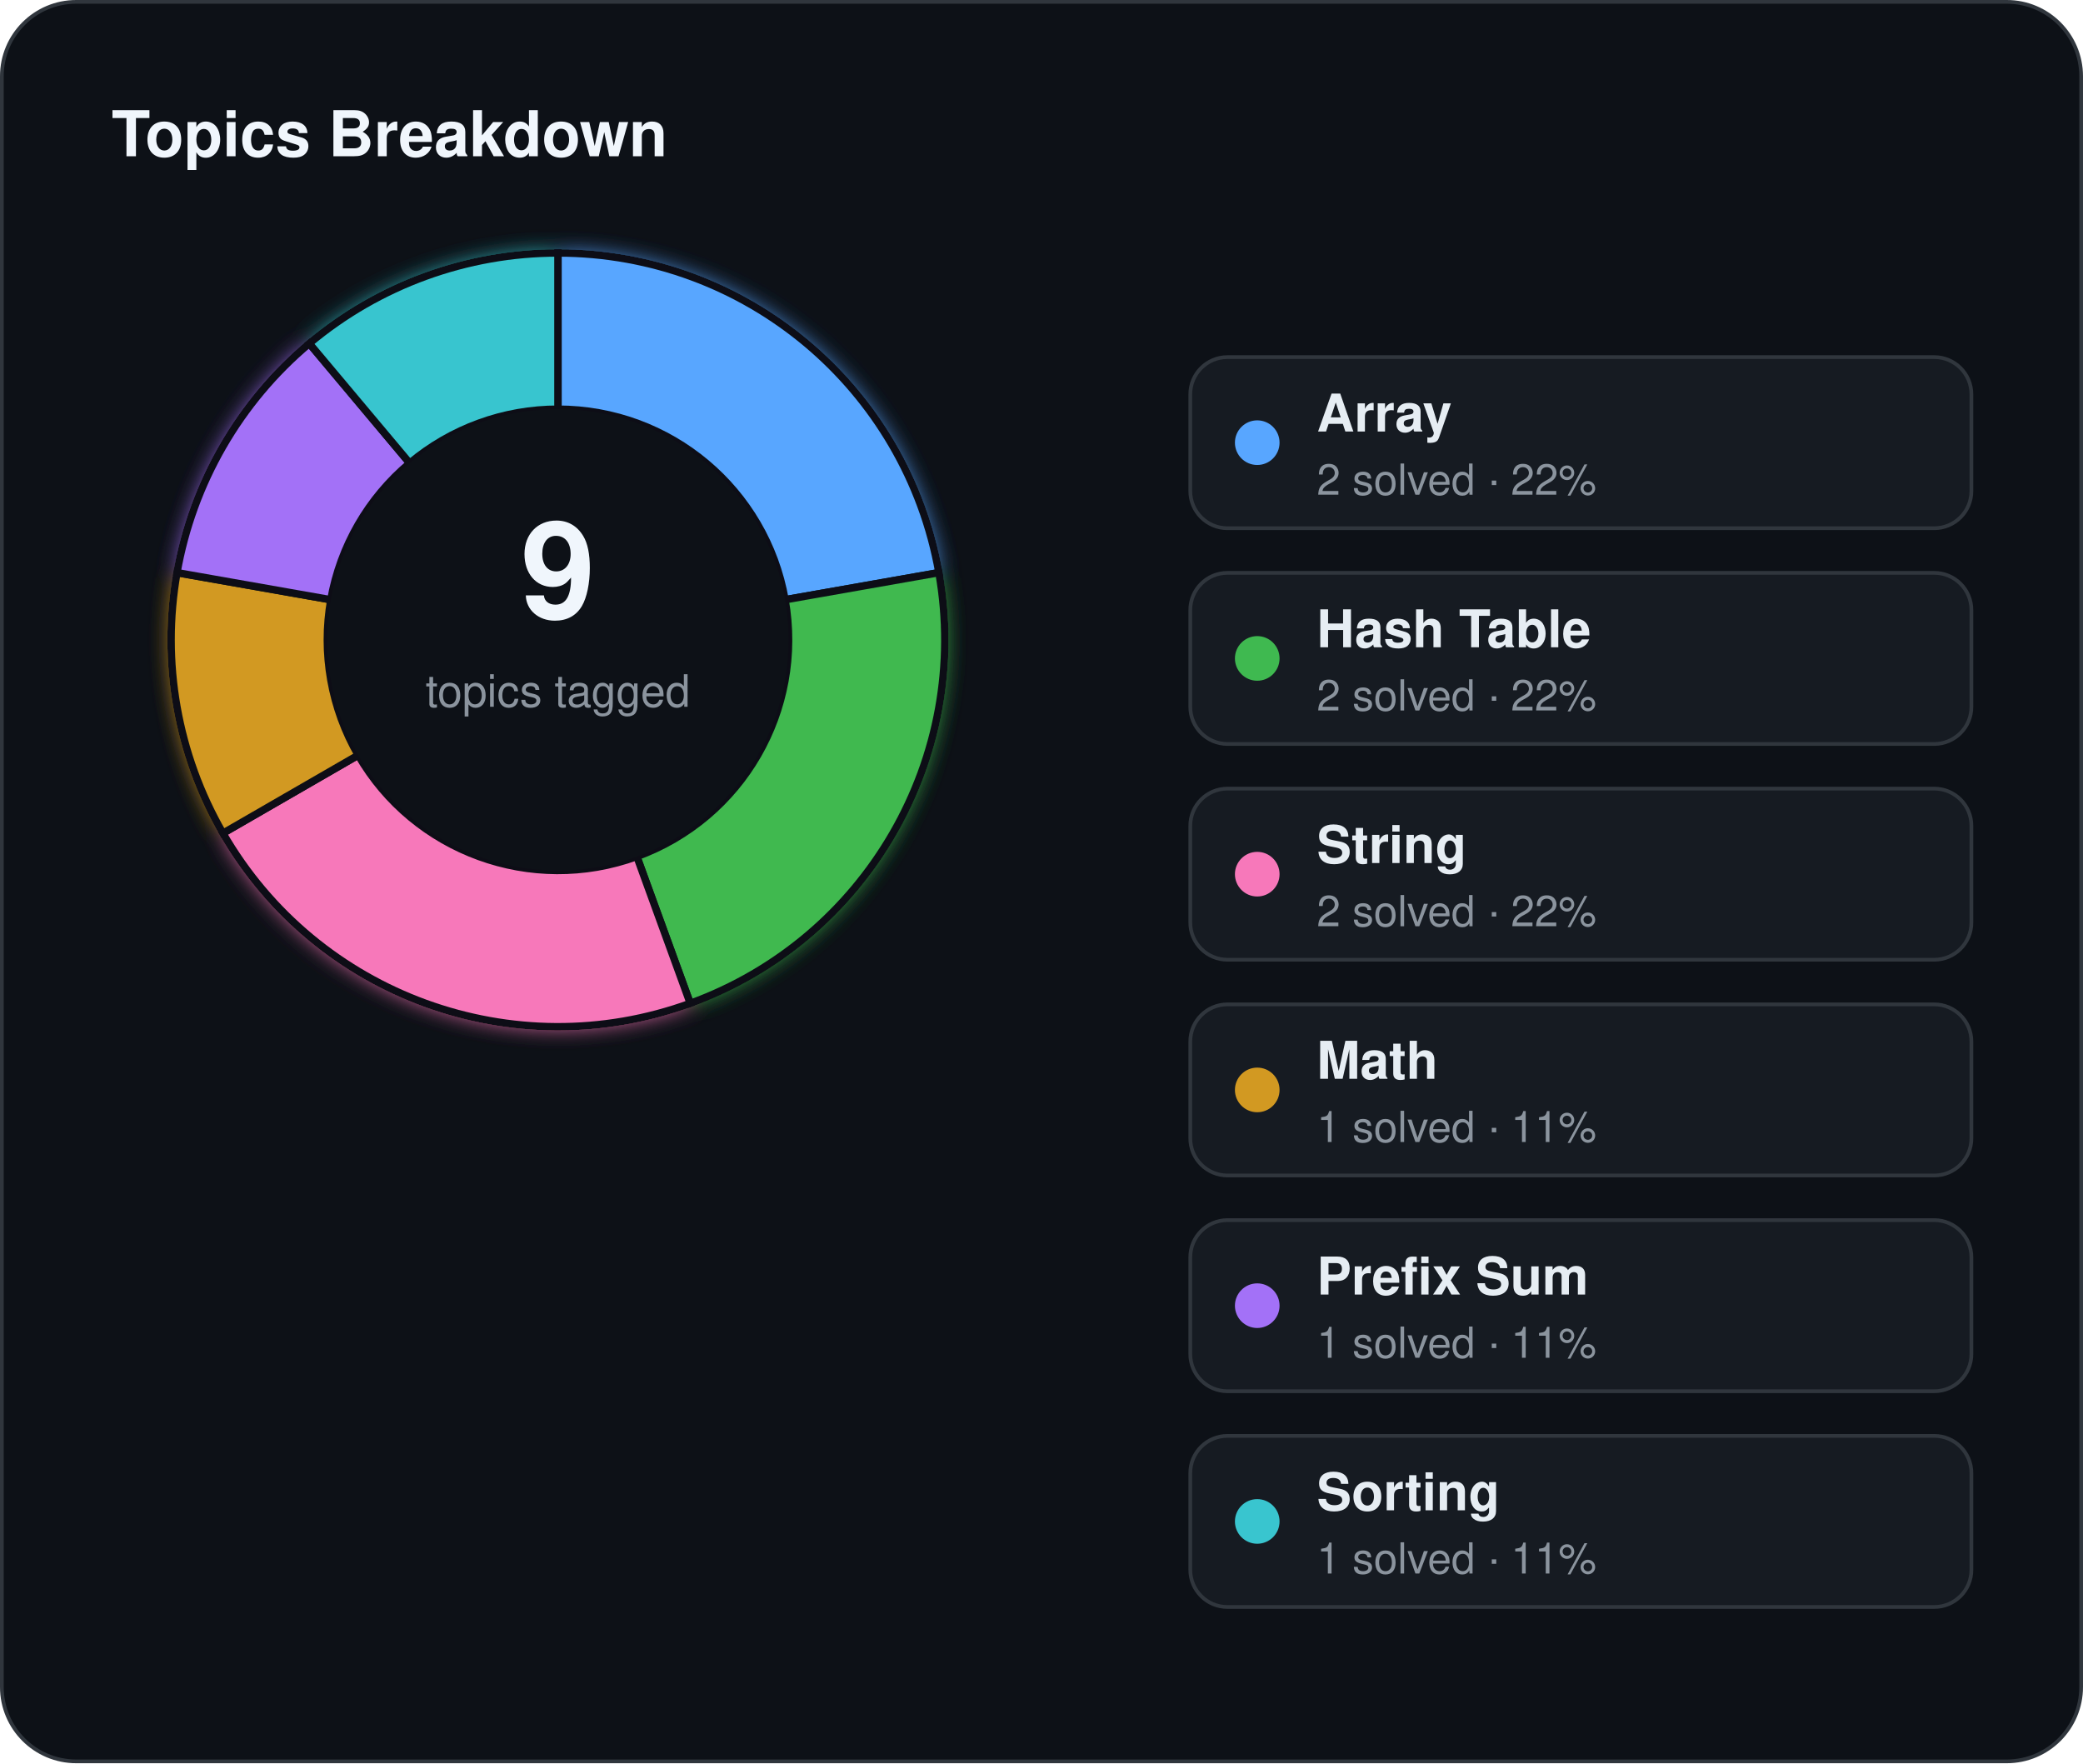
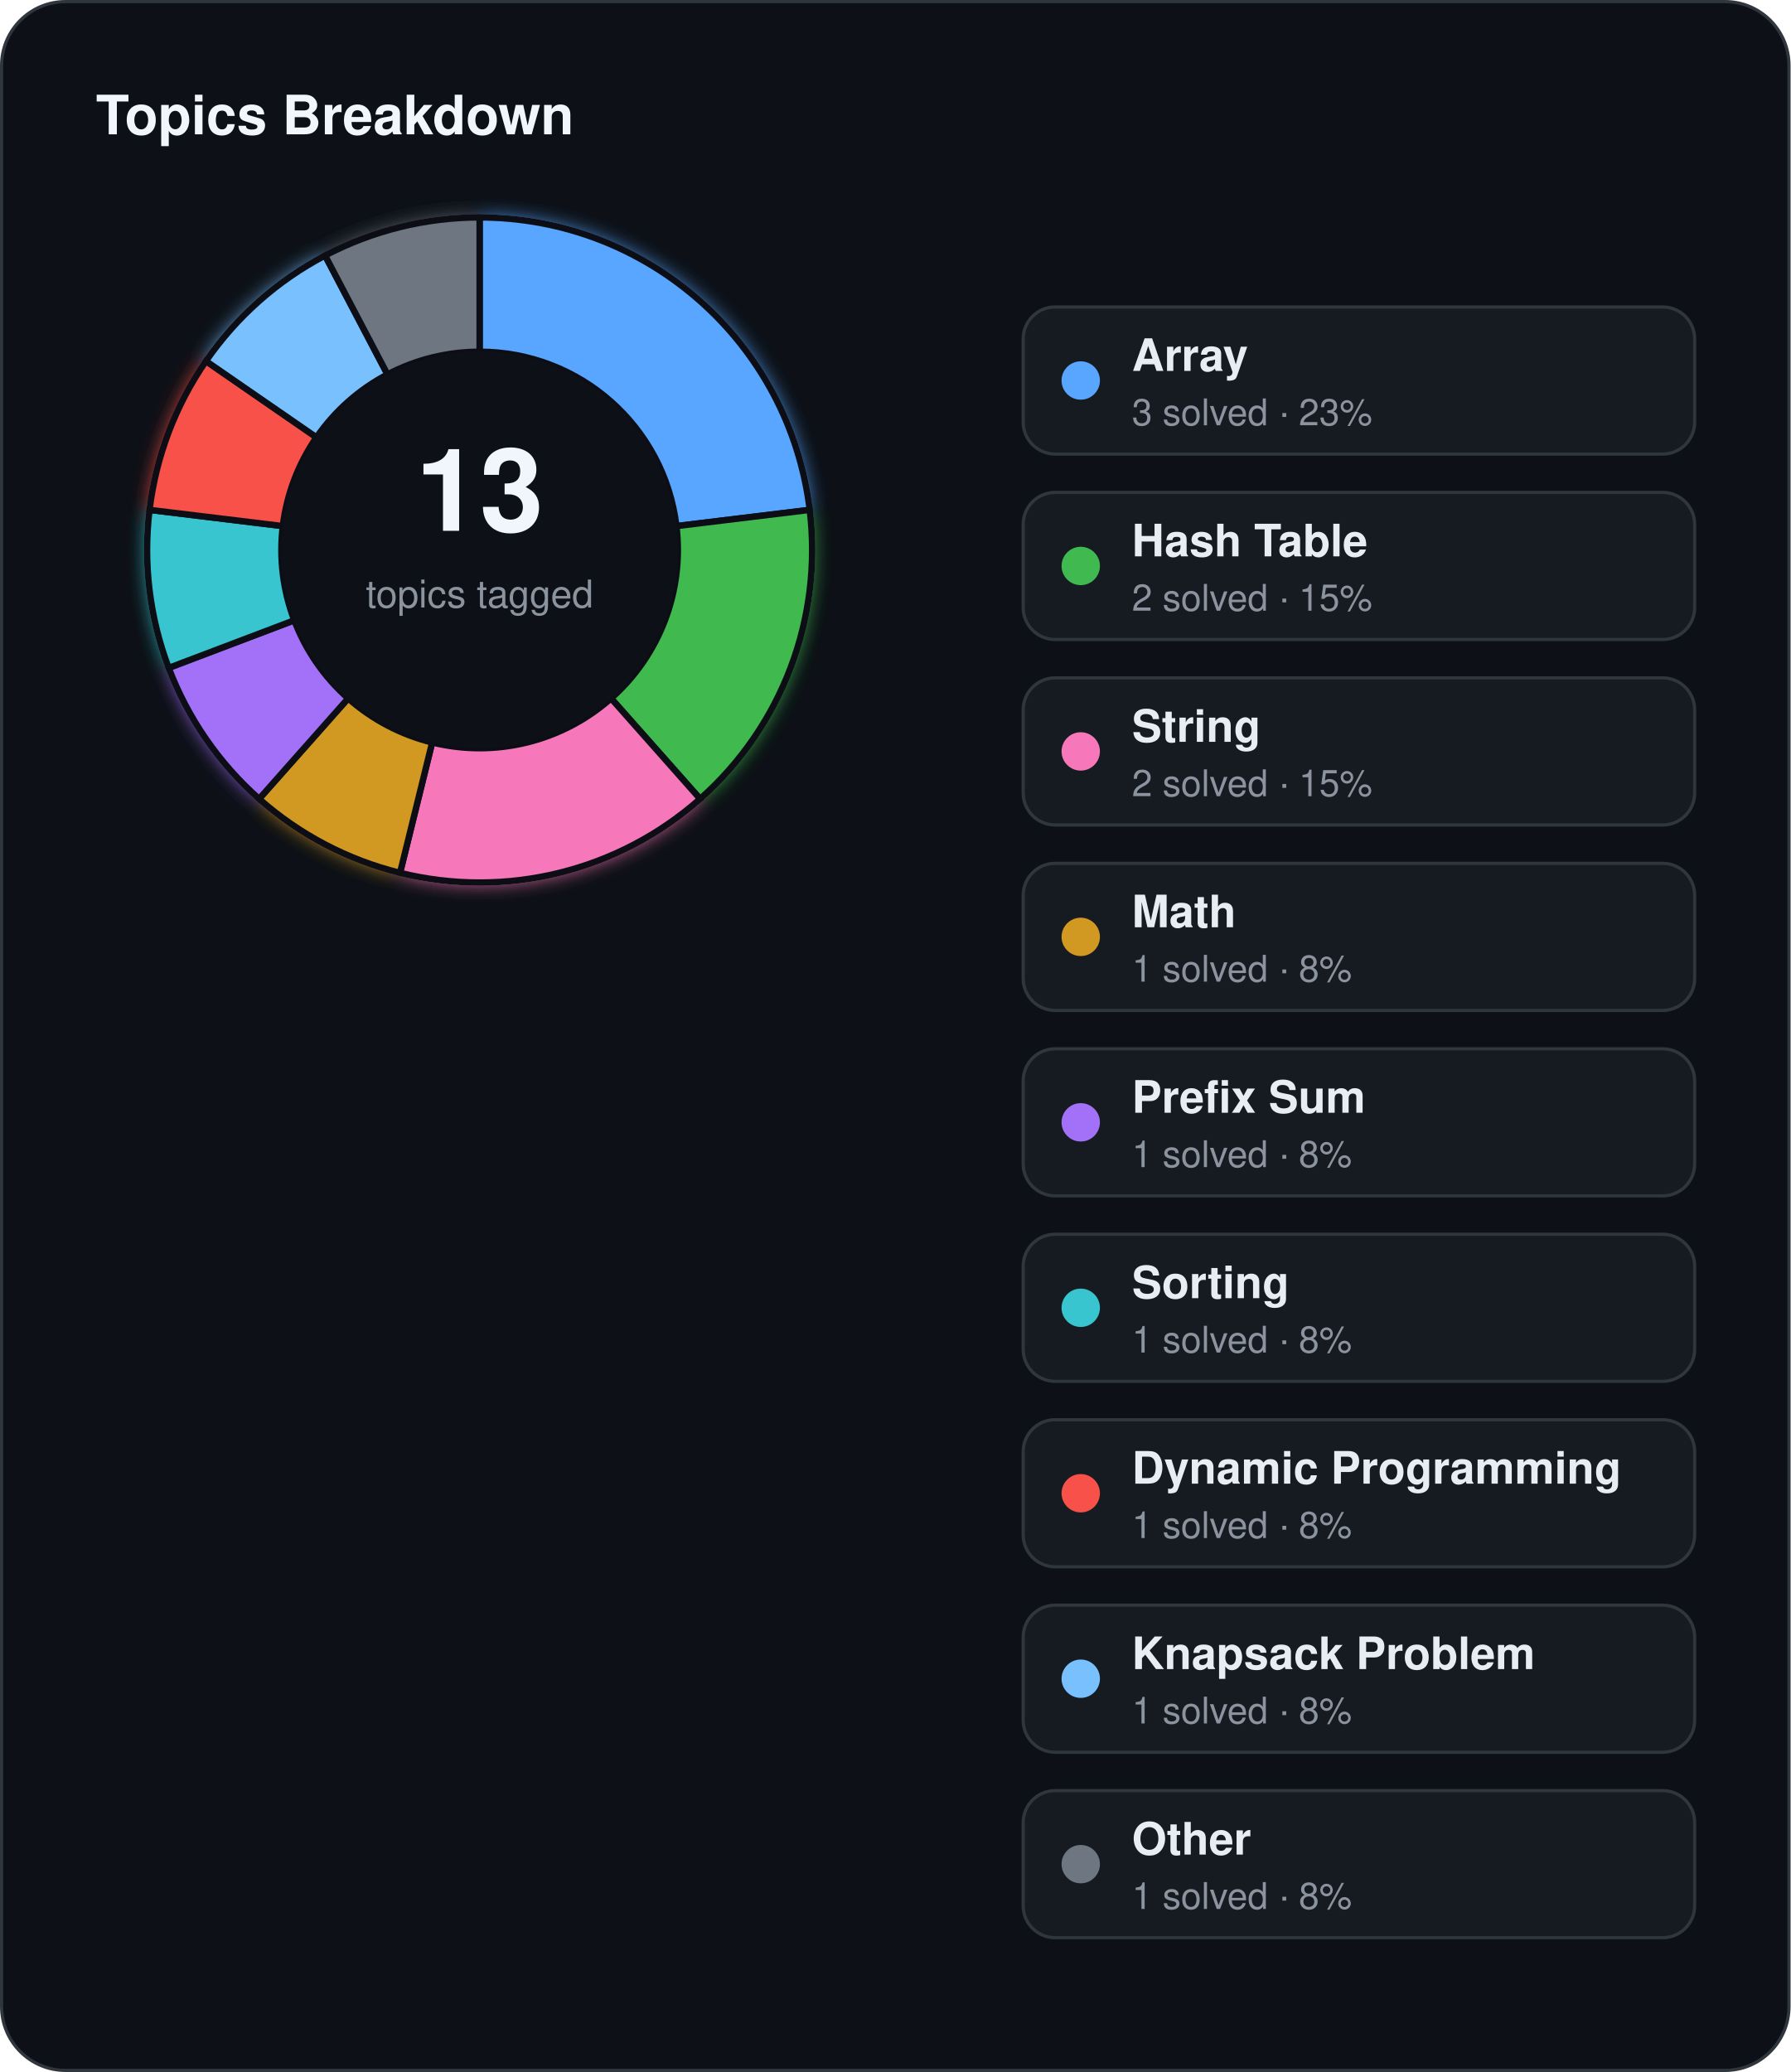
- <svg xmlns="http://www.w3.org/2000/svg" width="560" height="474" viewBox="0 0 560 474">
+ <svg xmlns="http://www.w3.org/2000/svg" width="560" height="648" viewBox="0 0 560 648">
  <defs>
    <filter id="topics-glow" x="-60%" y="-60%" width="220%" height="220%">
      <feGaussianBlur stdDeviation="3" result="blur" />
      <feMerge>
        <feMergeNode in="blur" />
        <feMergeNode in="SourceGraphic" />
      </feMerge>
    </filter>
  </defs>
-   <rect x="0.5" y="0.5" width="559" height="473" rx="20" fill="#0d1117" stroke="#30363d" stroke-width="1" />
+   <rect x="0.5" y="0.5" width="559" height="647" rx="20" fill="#0d1117" stroke="#30363d" stroke-width="1" />
  <text x="30" y="42" fill="#f0f6fc" font-family="Segoe UI, Helvetica, Arial, sans-serif" font-size="17" font-weight="700">Topics Breakdown</text>
  <g filter="url(#topics-glow)">
-     <path d="M 150.00,68.00 A 104,104 0 0 1 252.42,153.94 L 211.06,161.23 A 62,62 0 0 0 150.00,110.00 Z" fill="#58a6ff" stroke="#0d1117" stroke-width="2" />
-     <path d="M 252.42,153.94 A 104,104 0 0 1 185.57,269.73 L 171.21,230.26 A 62,62 0 0 0 211.06,161.23 Z" fill="#3fb950" stroke="#0d1117" stroke-width="2" />
-     <path d="M 185.57,269.73 A 104,104 0 0 1 59.93,224.00 L 96.31,203.00 A 62,62 0 0 0 171.21,230.26 Z" fill="#f778ba" stroke="#0d1117" stroke-width="2" />
-     <path d="M 59.93,224.00 A 104,104 0 0 1 47.58,153.94 L 88.94,161.23 A 62,62 0 0 0 96.31,203.00 Z" fill="#d29922" stroke="#0d1117" stroke-width="2" />
-     <path d="M 47.58,153.94 A 104,104 0 0 1 83.15,92.33 L 110.15,124.51 A 62,62 0 0 0 88.94,161.23 Z" fill="#a371f7" stroke="#0d1117" stroke-width="2" />
-     <path d="M 83.15,92.33 A 104,104 0 0 1 150.00,68.00 L 150.00,110.00 A 62,62 0 0 0 110.15,124.51 Z" fill="#39c5cf" stroke="#0d1117" stroke-width="2" />
+     <path d="M 150.00,68.00 A 104,104 0 0 1 253.24,159.46 L 211.55,164.53 A 62,62 0 0 0 150.00,110.00 Z" fill="#58a6ff" stroke="#0d1117" stroke-width="2" />
+     <path d="M 253.24,159.46 A 104,104 0 0 1 218.96,249.85 L 191.11,218.41 A 62,62 0 0 0 211.55,164.53 Z" fill="#3fb950" stroke="#0d1117" stroke-width="2" />
+     <path d="M 218.96,249.85 A 104,104 0 0 1 125.11,272.98 L 135.16,232.20 A 62,62 0 0 0 191.11,218.41 Z" fill="#f778ba" stroke="#0d1117" stroke-width="2" />
+     <path d="M 125.11,272.98 A 104,104 0 0 1 81.04,249.85 L 108.89,218.41 A 62,62 0 0 0 135.16,232.20 Z" fill="#d29922" stroke="#0d1117" stroke-width="2" />
+     <path d="M 81.04,249.85 A 104,104 0 0 1 52.76,208.88 L 92.03,193.99 A 62,62 0 0 0 108.89,218.41 Z" fill="#a371f7" stroke="#0d1117" stroke-width="2" />
+     <path d="M 52.76,208.88 A 104,104 0 0 1 46.76,159.46 L 88.45,164.53 A 62,62 0 0 0 92.03,193.99 Z" fill="#39c5cf" stroke="#0d1117" stroke-width="2" />
+     <path d="M 46.76,159.46 A 104,104 0 0 1 64.41,112.92 L 98.98,136.78 A 62,62 0 0 0 88.45,164.53 Z" fill="#f85149" stroke="#0d1117" stroke-width="2" />
+     <path d="M 64.41,112.92 A 104,104 0 0 1 101.67,79.91 L 121.19,117.10 A 62,62 0 0 0 98.98,136.78 Z" fill="#79c0ff" stroke="#0d1117" stroke-width="2" />
+     <path d="M 101.67,79.91 A 104,104 0 0 1 150.00,68.00 L 150.00,110.00 A 62,62 0 0 0 121.19,117.10 Z" fill="#6e7681" stroke="#0d1117" stroke-width="2" />
  </g>
  <circle cx="150" cy="172" r="62" fill="#0d1117" />
-   <text x="150" y="166" text-anchor="middle" fill="#f0f6fc" font-family="Segoe UI, Helvetica, Arial, sans-serif" font-size="36" font-weight="700">9</text>
+   <text x="150" y="166" text-anchor="middle" fill="#f0f6fc" font-family="Segoe UI, Helvetica, Arial, sans-serif" font-size="36" font-weight="700">13</text>
  <text x="150" y="190" text-anchor="middle" fill="#8b949e" font-family="Segoe UI, Helvetica, Arial, sans-serif" font-size="12">topics tagged</text>
  <rect x="320" y="96" width="210" height="46" rx="10" fill="#161b22" stroke="#30363d" stroke-width="1" />
  <circle cx="338" cy="119" r="6" fill="#58a6ff" />
  <text x="354" y="116" fill="#e6edf3" font-family="Segoe UI, Helvetica, Arial, sans-serif" font-size="14" font-weight="600">Array</text>
-   <text x="354" y="133" fill="#8b949e" font-family="Segoe UI, Helvetica, Arial, sans-serif" font-size="11.5">2 solved · 22%</text>
+   <text x="354" y="133" fill="#8b949e" font-family="Segoe UI, Helvetica, Arial, sans-serif" font-size="11.5">3 solved · 23%</text>
  <rect x="320" y="154" width="210" height="46" rx="10" fill="#161b22" stroke="#30363d" stroke-width="1" />
  <circle cx="338" cy="177" r="6" fill="#3fb950" />
  <text x="354" y="174" fill="#e6edf3" font-family="Segoe UI, Helvetica, Arial, sans-serif" font-size="14" font-weight="600">Hash Table</text>
-   <text x="354" y="191" fill="#8b949e" font-family="Segoe UI, Helvetica, Arial, sans-serif" font-size="11.5">2 solved · 22%</text>
+   <text x="354" y="191" fill="#8b949e" font-family="Segoe UI, Helvetica, Arial, sans-serif" font-size="11.5">2 solved · 15%</text>
  <rect x="320" y="212" width="210" height="46" rx="10" fill="#161b22" stroke="#30363d" stroke-width="1" />
  <circle cx="338" cy="235" r="6" fill="#f778ba" />
  <text x="354" y="232" fill="#e6edf3" font-family="Segoe UI, Helvetica, Arial, sans-serif" font-size="14" font-weight="600">String</text>
-   <text x="354" y="249" fill="#8b949e" font-family="Segoe UI, Helvetica, Arial, sans-serif" font-size="11.5">2 solved · 22%</text>
+   <text x="354" y="249" fill="#8b949e" font-family="Segoe UI, Helvetica, Arial, sans-serif" font-size="11.5">2 solved · 15%</text>
  <rect x="320" y="270" width="210" height="46" rx="10" fill="#161b22" stroke="#30363d" stroke-width="1" />
  <circle cx="338" cy="293" r="6" fill="#d29922" />
  <text x="354" y="290" fill="#e6edf3" font-family="Segoe UI, Helvetica, Arial, sans-serif" font-size="14" font-weight="600">Math</text>
-   <text x="354" y="307" fill="#8b949e" font-family="Segoe UI, Helvetica, Arial, sans-serif" font-size="11.5">1 solved · 11%</text>
+   <text x="354" y="307" fill="#8b949e" font-family="Segoe UI, Helvetica, Arial, sans-serif" font-size="11.5">1 solved · 8%</text>
  <rect x="320" y="328" width="210" height="46" rx="10" fill="#161b22" stroke="#30363d" stroke-width="1" />
  <circle cx="338" cy="351" r="6" fill="#a371f7" />
  <text x="354" y="348" fill="#e6edf3" font-family="Segoe UI, Helvetica, Arial, sans-serif" font-size="14" font-weight="600">Prefix Sum</text>
-   <text x="354" y="365" fill="#8b949e" font-family="Segoe UI, Helvetica, Arial, sans-serif" font-size="11.5">1 solved · 11%</text>
+   <text x="354" y="365" fill="#8b949e" font-family="Segoe UI, Helvetica, Arial, sans-serif" font-size="11.5">1 solved · 8%</text>
  <rect x="320" y="386" width="210" height="46" rx="10" fill="#161b22" stroke="#30363d" stroke-width="1" />
  <circle cx="338" cy="409" r="6" fill="#39c5cf" />
  <text x="354" y="406" fill="#e6edf3" font-family="Segoe UI, Helvetica, Arial, sans-serif" font-size="14" font-weight="600">Sorting</text>
-   <text x="354" y="423" fill="#8b949e" font-family="Segoe UI, Helvetica, Arial, sans-serif" font-size="11.5">1 solved · 11%</text>
+   <text x="354" y="423" fill="#8b949e" font-family="Segoe UI, Helvetica, Arial, sans-serif" font-size="11.5">1 solved · 8%</text>
+   <rect x="320" y="444" width="210" height="46" rx="10" fill="#161b22" stroke="#30363d" stroke-width="1" />
+   <circle cx="338" cy="467" r="6" fill="#f85149" />
+   <text x="354" y="464" fill="#e6edf3" font-family="Segoe UI, Helvetica, Arial, sans-serif" font-size="14" font-weight="600">Dynamic Programming</text>
+   <text x="354" y="481" fill="#8b949e" font-family="Segoe UI, Helvetica, Arial, sans-serif" font-size="11.5">1 solved · 8%</text>
+   <rect x="320" y="502" width="210" height="46" rx="10" fill="#161b22" stroke="#30363d" stroke-width="1" />
+   <circle cx="338" cy="525" r="6" fill="#79c0ff" />
+   <text x="354" y="522" fill="#e6edf3" font-family="Segoe UI, Helvetica, Arial, sans-serif" font-size="14" font-weight="600">Knapsack Problem</text>
+   <text x="354" y="539" fill="#8b949e" font-family="Segoe UI, Helvetica, Arial, sans-serif" font-size="11.5">1 solved · 8%</text>
+   <rect x="320" y="560" width="210" height="46" rx="10" fill="#161b22" stroke="#30363d" stroke-width="1" />
+   <circle cx="338" cy="583" r="6" fill="#6e7681" />
+   <text x="354" y="580" fill="#e6edf3" font-family="Segoe UI, Helvetica, Arial, sans-serif" font-size="14" font-weight="600">Other</text>
+   <text x="354" y="597" fill="#8b949e" font-family="Segoe UI, Helvetica, Arial, sans-serif" font-size="11.5">1 solved · 8%</text>
</svg>
